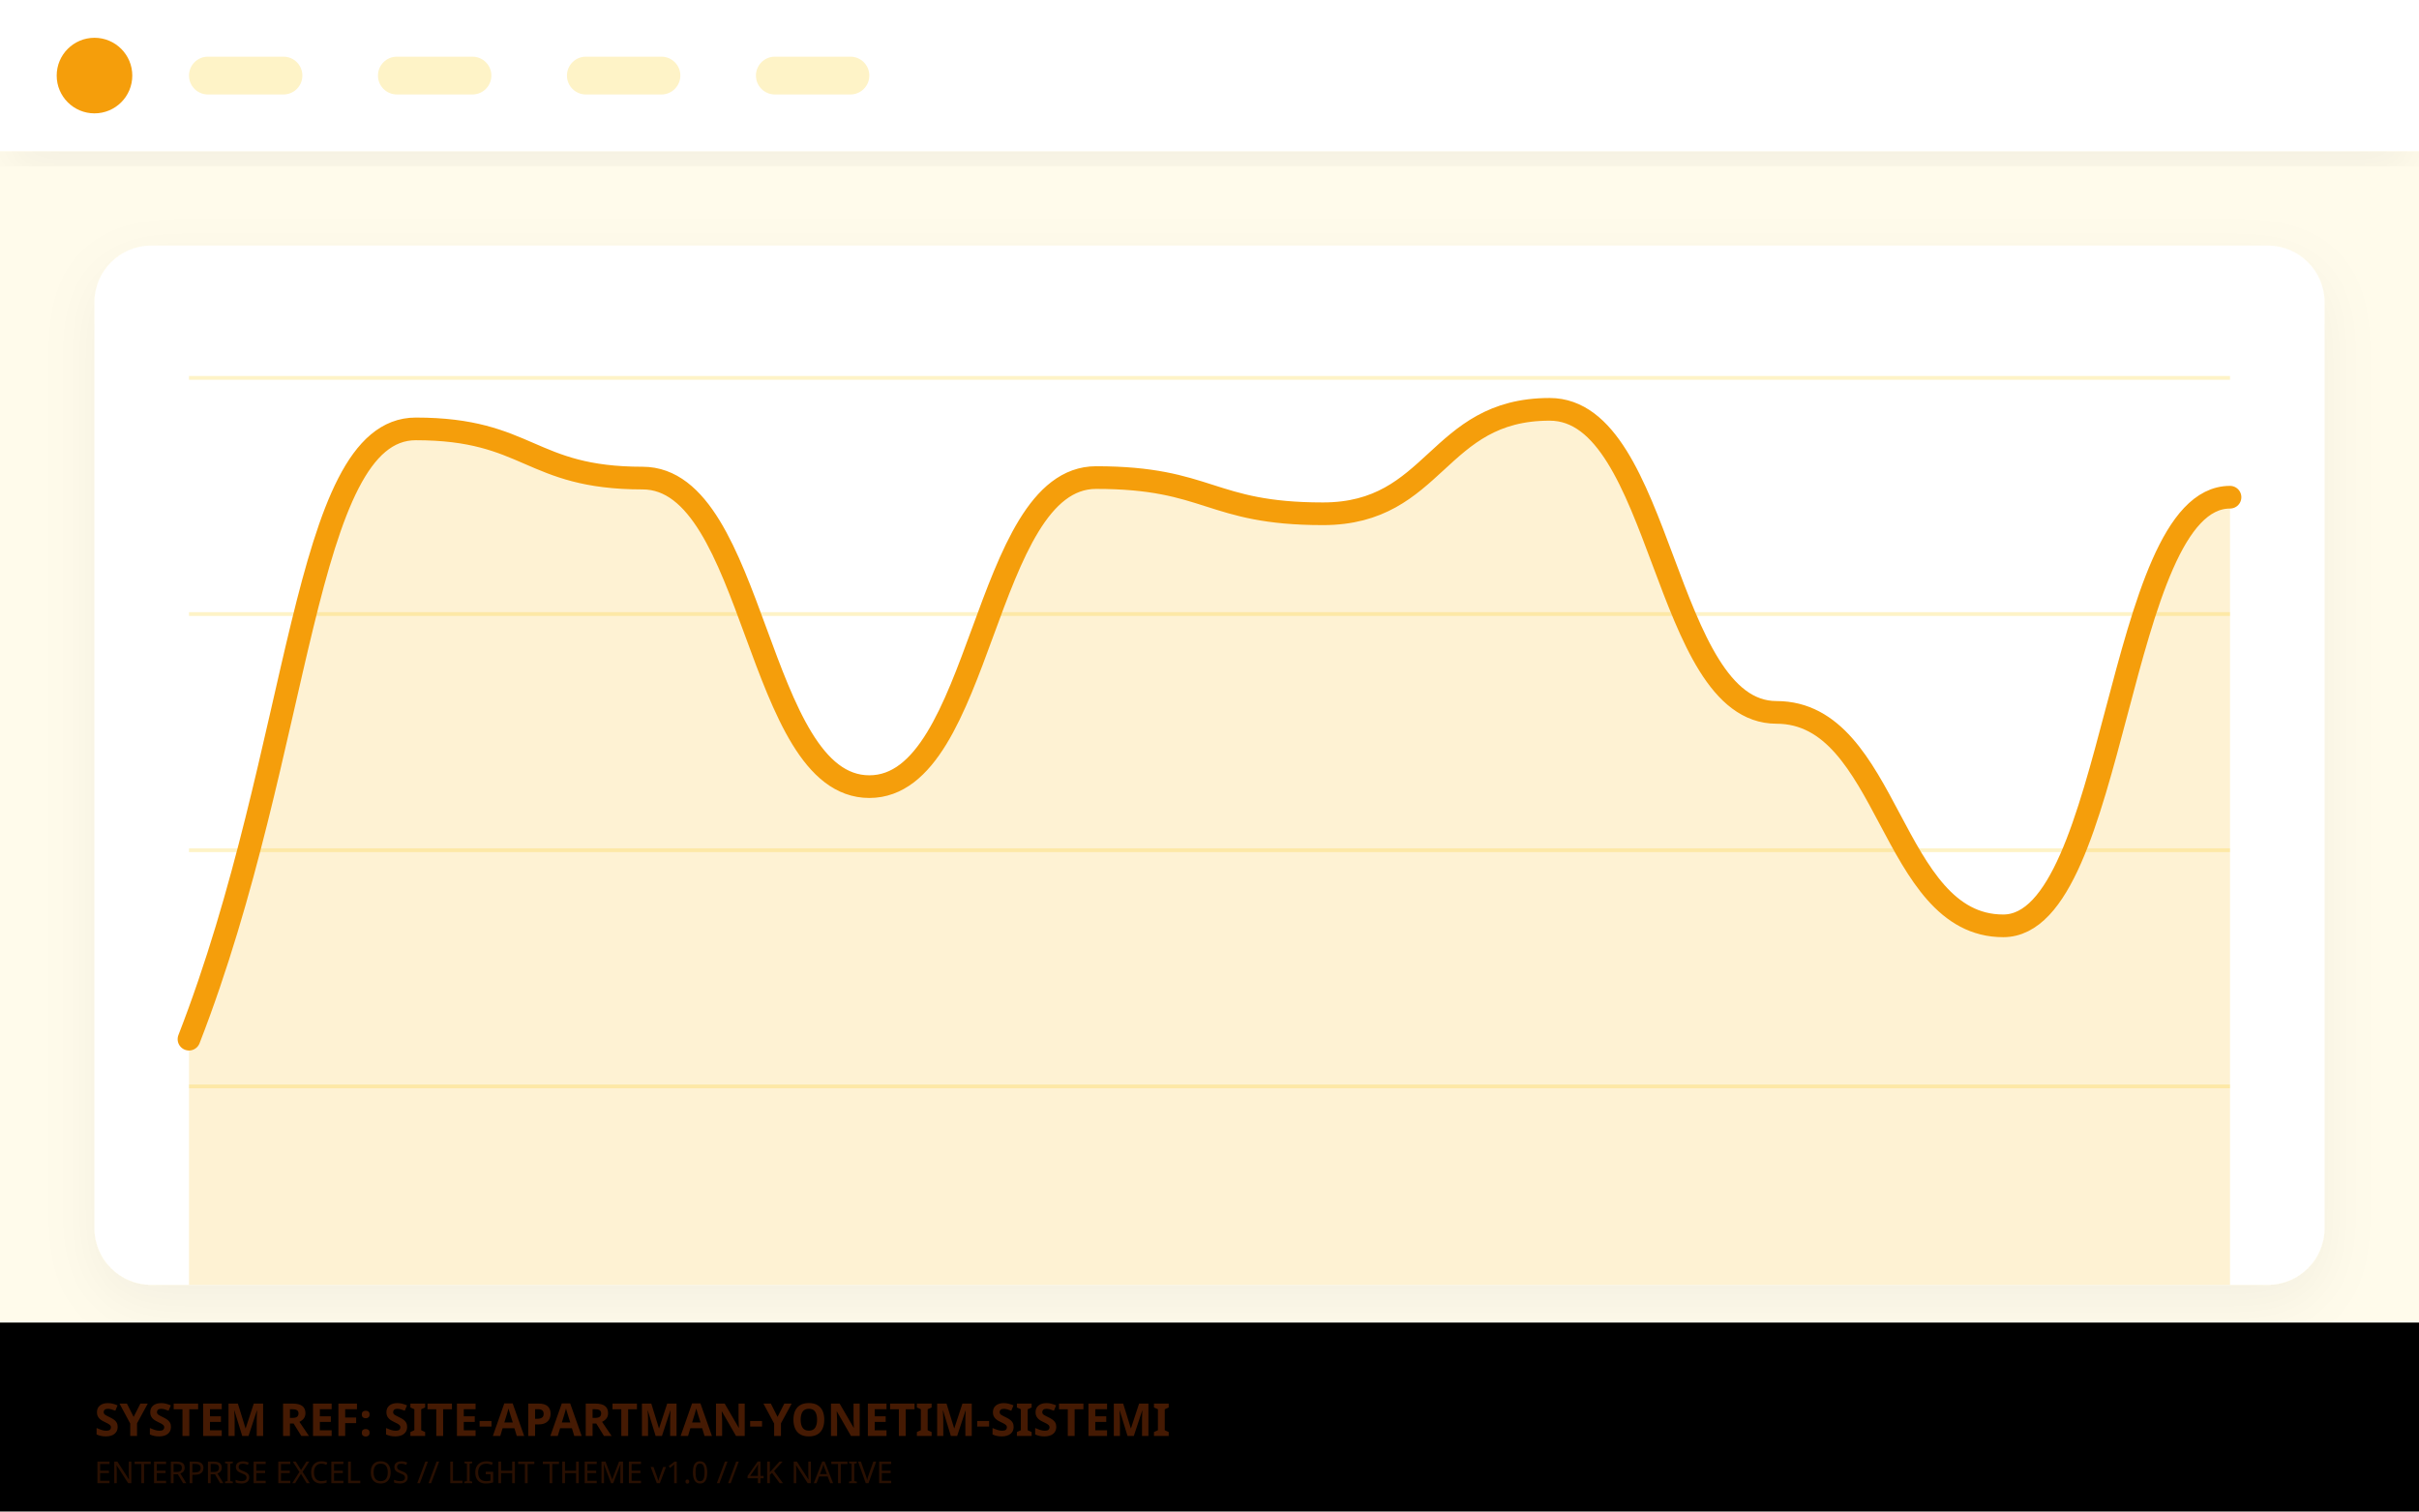
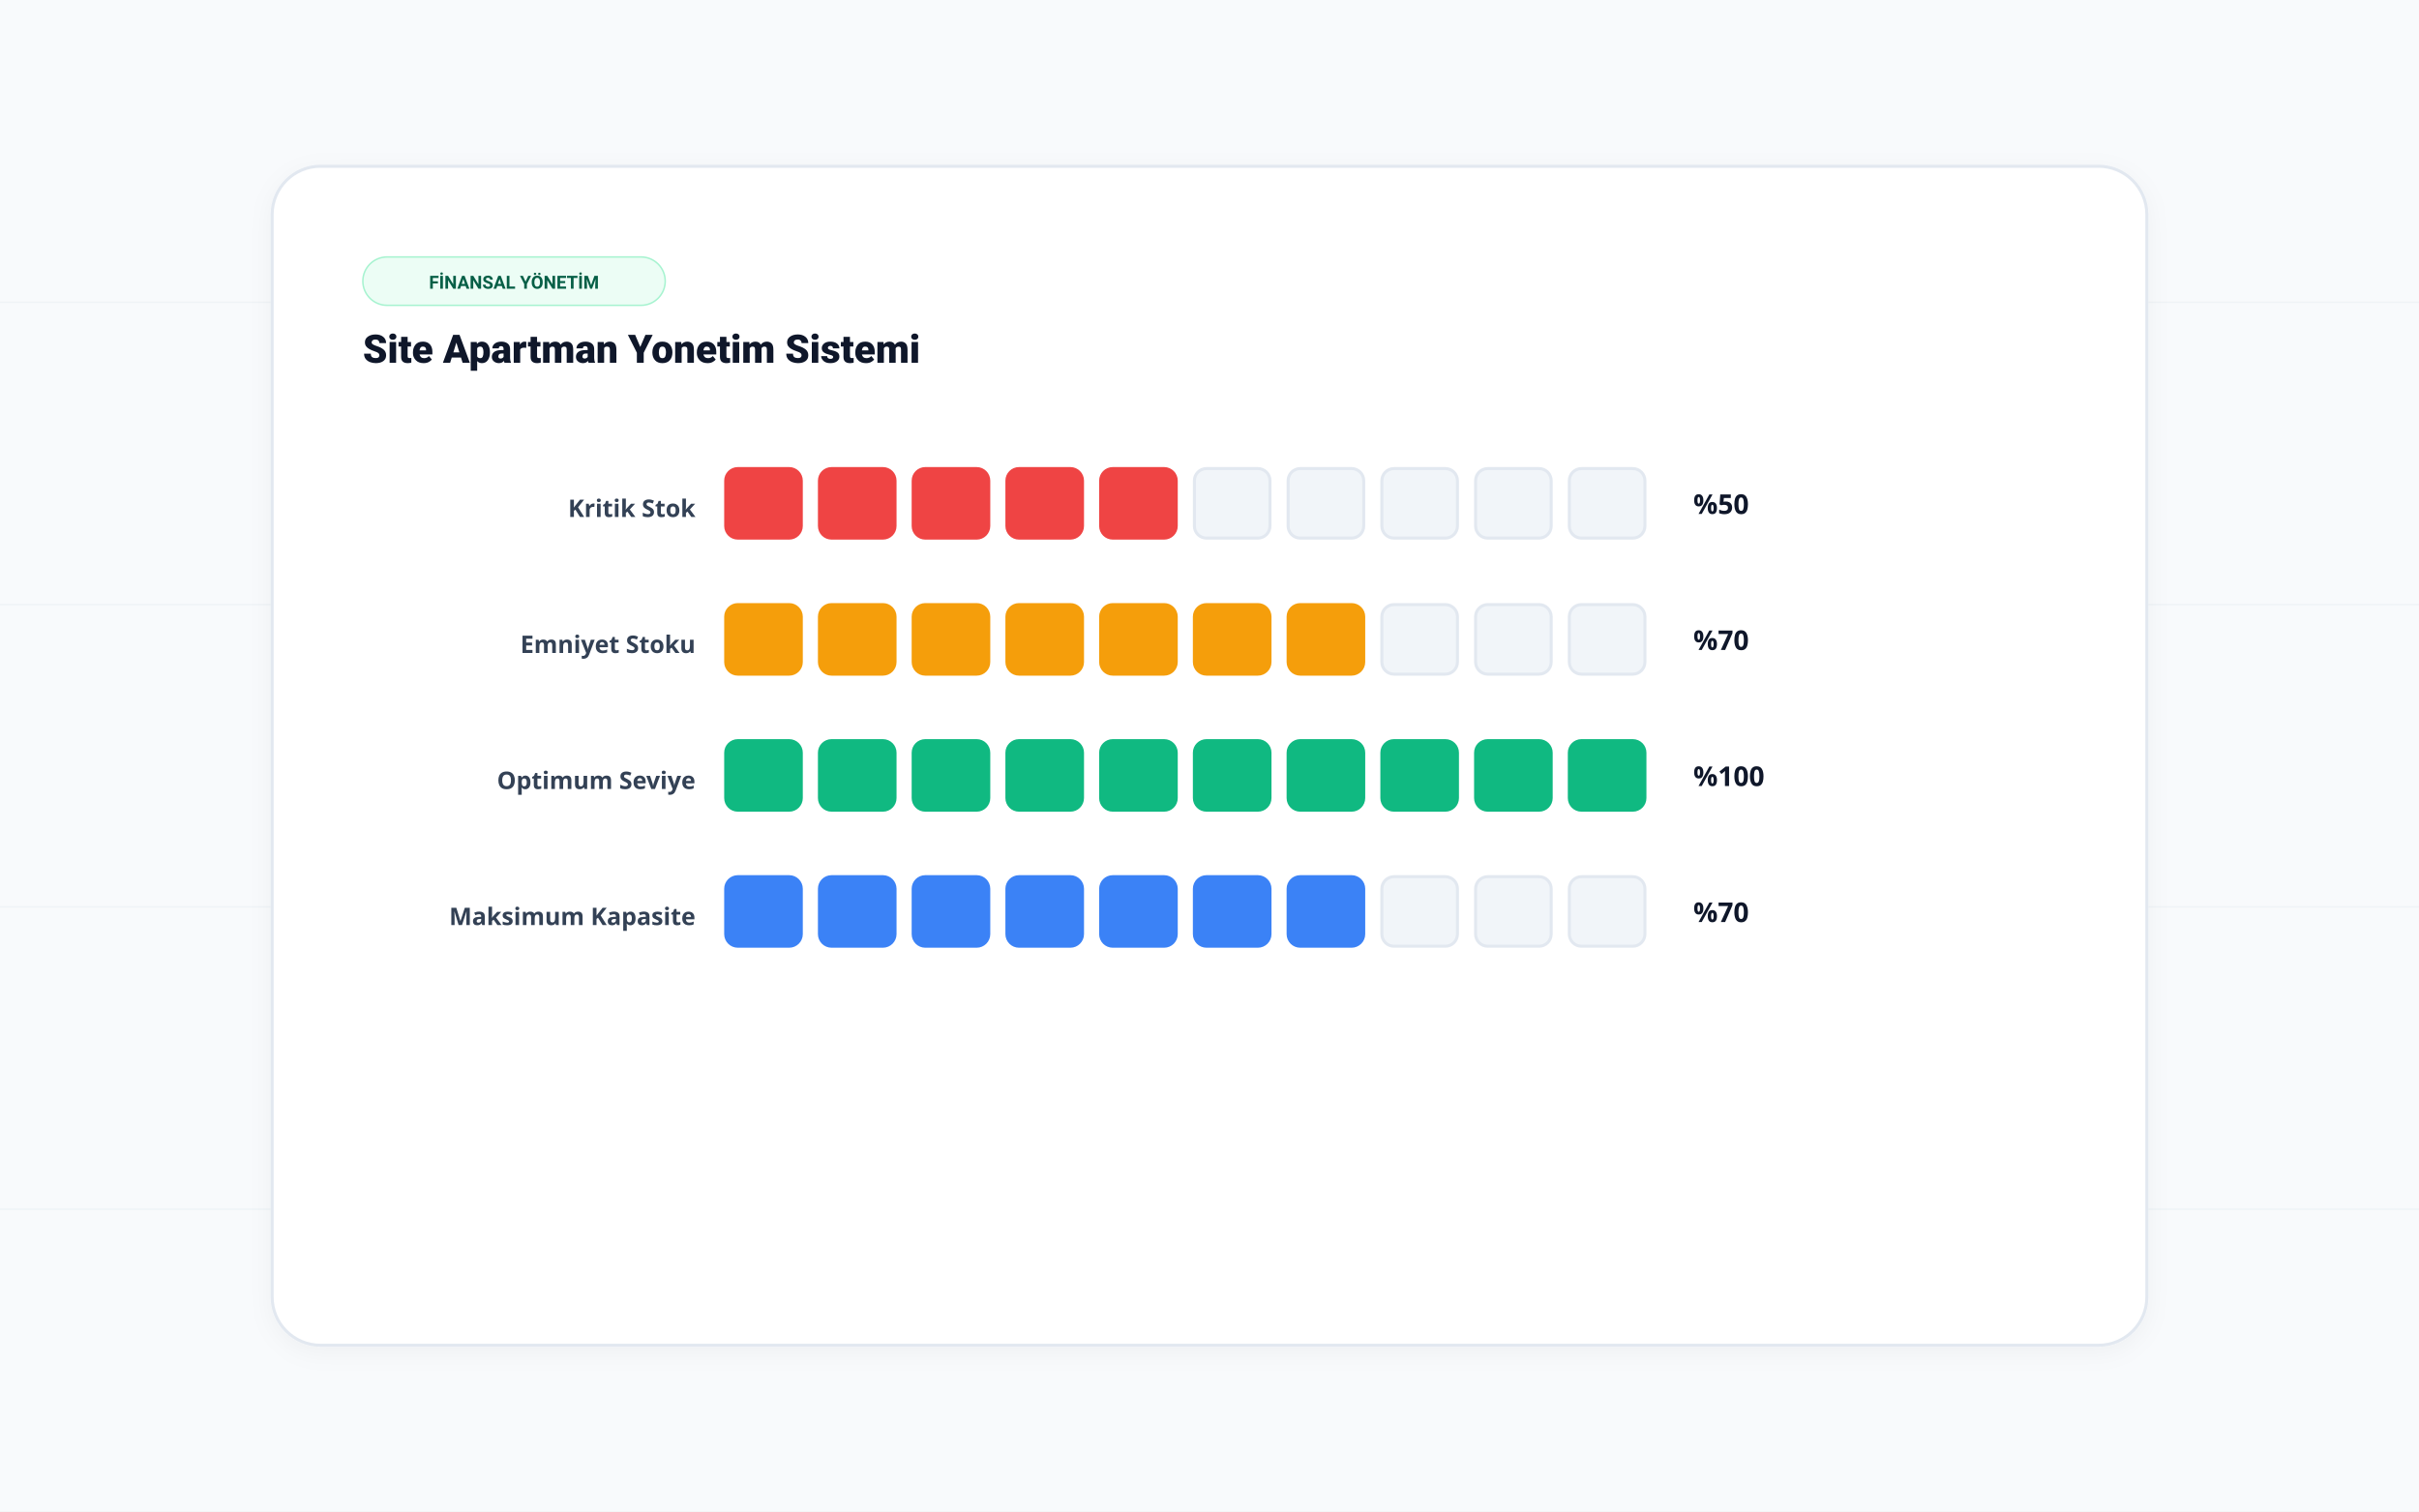
- <svg xmlns="http://www.w3.org/2000/svg" width="2560" height="1600" viewBox="0 0 2560 1600">
+ <svg xmlns="http://www.w3.org/2000/svg" viewBox="0 0 1600 1000" width="1600" height="1000">
  <defs>
-     <filter id="shadowDown" x="-10%" y="-10%" width="120%" height="120%">
-       <feDropShadow dx="0" dy="20" stdDeviation="30" flood-opacity="0.05" />
-     </filter>
-     <filter id="shadowRight" x="-10%" y="-10%" width="120%" height="120%">
-       <feDropShadow dx="20" dy="0" stdDeviation="30" flood-opacity="0.05" />
+     <filter id="cardShadow" x="-5%" y="-5%" width="110%" height="115%">
+       <feDropShadow dx="0" dy="24" stdDeviation="32" flood-color="#0f172a" flood-opacity="0.06" />
+       <feDropShadow dx="0" dy="4" stdDeviation="8" flood-color="#0f172a" flood-opacity="0.04" />
    </filter>
  </defs>
-   <rect width="100%" height="100%" fill="#fffbeb" />
-   <rect x="0" y="0" width="2560" height="160" fill="#ffffff" filter="url(#shadowDown)" />
-   <circle cx="100" cy="80" r="40" fill="#f59e0b" />
-   <rect x="200" y="60" width="120" height="40" rx="20" fill="#fef3c7" />
-   <rect x="400" y="60" width="120" height="40" rx="20" fill="#fef3c7" />
-   <rect x="600" y="60" width="120" height="40" rx="20" fill="#fef3c7" />
-   <rect x="800" y="60" width="120" height="40" rx="20" fill="#fef3c7" />
-   <rect x="100" y="260" width="2360" height="1100" rx="60" fill="#ffffff" filter="url(#shadowDown)" />
-   <line x1="200" y1="400" x2="2360" y2="400" stroke="#fef3c7" stroke-width="4" />
-   <line x1="200" y1="650" x2="2360" y2="650" stroke="#fef3c7" stroke-width="4" />
-   <line x1="200" y1="900" x2="2360" y2="900" stroke="#fef3c7" stroke-width="4" />
-   <line x1="200" y1="1150" x2="2360" y2="1150" stroke="#fef3c7" stroke-width="4" />
-   <path d="M 200 1100 C 320 791.489, 320 454.006, 440 454.006 C 560 454.006, 560 506.069, 680 506.069 C 800 506.069, 800 832.681, 920 832.681 C 1040 832.681, 1040 505.527, 1160 505.527 C 1280 505.527, 1280 543.852, 1400 543.852 C 1520 543.852, 1520 433.292, 1640 433.292 C 1760 433.292, 1760 754.089, 1880 754.089 C 2000 754.089, 2000 980.035, 2120 980.035 C 2240 980.035, 2240 526.315, 2360 526.315 L 2360 1360 L 200 1360 Z" fill="#fbbf24" opacity="0.2" />
-   <path d="M 200 1100 C 320 791.489, 320 454.006, 440 454.006 C 560 454.006, 560 506.069, 680 506.069 C 800 506.069, 800 832.681, 920 832.681 C 1040 832.681, 1040 505.527, 1160 505.527 C 1280 505.527, 1280 543.852, 1400 543.852 C 1520 543.852, 1520 433.292, 1640 433.292 C 1760 433.292, 1760 754.089, 1880 754.089 C 2000 754.089, 2000 980.035, 2120 980.035 C 2240 980.035, 2240 526.315, 2360 526.315" fill="none" stroke="#f59e0b" stroke-width="24" stroke-linecap="round" />
-   <rect x="2560" y="1400" width="2560" height="200" transform="translate(-2560,0)" />
-   <text x="100" y="1520" fill="#451a03" font-family="sans-serif" font-size="48" font-weight="bold">SYSTEM REF: SITE-APARTMAN-YONETIM-SISTEMI</text>
-   <text x="100" y="1570" fill="#451a03" opacity="0.6" font-family="sans-serif" font-size="32">ENTERPRISE EXCEL OS // LIGHT THEME v1.0 // 4K NATIVE</text>
+   <rect width="100%" height="100%" fill="#f8fafc" />
+   <g stroke="#e2e8f0" stroke-width="1" opacity="0.4">
+     <line x1="0" y1="200" x2="1600" y2="200" />
+     <line x1="0" y1="400" x2="1600" y2="400" />
+     <line x1="0" y1="600" x2="1600" y2="600" />
+     <line x1="0" y1="800" x2="1600" y2="800" />
+   </g>
+   <rect x="180" y="110" width="1240" height="780" rx="32" fill="#ffffff" stroke="#e2e8f0" stroke-width="2" filter="url(#cardShadow)" />
+   <g transform="translate(240, 170)">
+     <rect x="0" y="0" width="200" height="32" rx="16" fill="#ecfdf5" stroke="#a7f3d0" stroke-width="1" />
+     <text x="100" y="21" fill="#065f46" font-family="-apple-system, BlinkMacSystemFont, 'Segoe UI', Roboto, sans-serif" font-size="12" font-weight="700" text-anchor="middle">FİNANSAL YÖNETİM</text>
+     <text x="0" y="70" fill="#0f172a" font-family="-apple-system, BlinkMacSystemFont, 'Segoe UI', Roboto, sans-serif" font-size="26" font-weight="800">Site Apartman Yonetim Sistemi</text>
+   </g>
+   <g transform="translate(180, 230)">
+     <g transform="translate(300, 80)">
+       <text x="-20" y="32" fill="#334155" font-family="sans-serif" font-size="16" font-weight="700" text-anchor="end">Kritik Stok</text>
+       <rect x="0" y="0" width="50" height="46" rx="8" fill="#ef4444" stroke="#ef4444" stroke-width="2" />
+       <rect x="62" y="0" width="50" height="46" rx="8" fill="#ef4444" stroke="#ef4444" stroke-width="2" />
+       <rect x="124" y="0" width="50" height="46" rx="8" fill="#ef4444" stroke="#ef4444" stroke-width="2" />
+       <rect x="186" y="0" width="50" height="46" rx="8" fill="#ef4444" stroke="#ef4444" stroke-width="2" />
+       <rect x="248" y="0" width="50" height="46" rx="8" fill="#ef4444" stroke="#ef4444" stroke-width="2" />
+       <rect x="310" y="0" width="50" height="46" rx="8" fill="#f1f5f9" stroke="#e2e8f0" stroke-width="2" />
+       <rect x="372" y="0" width="50" height="46" rx="8" fill="#f1f5f9" stroke="#e2e8f0" stroke-width="2" />
+       <rect x="434" y="0" width="50" height="46" rx="8" fill="#f1f5f9" stroke="#e2e8f0" stroke-width="2" />
+       <rect x="496" y="0" width="50" height="46" rx="8" fill="#f1f5f9" stroke="#e2e8f0" stroke-width="2" />
+       <rect x="558" y="0" width="50" height="46" rx="8" fill="#f1f5f9" stroke="#e2e8f0" stroke-width="2" />
+       <text x="640" y="30" fill="#0f172a" font-family="sans-serif" font-size="18" font-weight="800">%50</text>
+       <text x="-20" y="122" fill="#334155" font-family="sans-serif" font-size="16" font-weight="700" text-anchor="end">Emniyet Stoku</text>
+       <rect x="0" y="90" width="50" height="46" rx="8" fill="#f59e0b" stroke="#f59e0b" stroke-width="2" />
+       <rect x="62" y="90" width="50" height="46" rx="8" fill="#f59e0b" stroke="#f59e0b" stroke-width="2" />
+       <rect x="124" y="90" width="50" height="46" rx="8" fill="#f59e0b" stroke="#f59e0b" stroke-width="2" />
+       <rect x="186" y="90" width="50" height="46" rx="8" fill="#f59e0b" stroke="#f59e0b" stroke-width="2" />
+       <rect x="248" y="90" width="50" height="46" rx="8" fill="#f59e0b" stroke="#f59e0b" stroke-width="2" />
+       <rect x="310" y="90" width="50" height="46" rx="8" fill="#f59e0b" stroke="#f59e0b" stroke-width="2" />
+       <rect x="372" y="90" width="50" height="46" rx="8" fill="#f59e0b" stroke="#f59e0b" stroke-width="2" />
+       <rect x="434" y="90" width="50" height="46" rx="8" fill="#f1f5f9" stroke="#e2e8f0" stroke-width="2" />
+       <rect x="496" y="90" width="50" height="46" rx="8" fill="#f1f5f9" stroke="#e2e8f0" stroke-width="2" />
+       <rect x="558" y="90" width="50" height="46" rx="8" fill="#f1f5f9" stroke="#e2e8f0" stroke-width="2" />
+       <text x="640" y="120" fill="#0f172a" font-family="sans-serif" font-size="18" font-weight="800">%70</text>
+       <text x="-20" y="212" fill="#334155" font-family="sans-serif" font-size="16" font-weight="700" text-anchor="end">Optimum Seviye</text>
+       <rect x="0" y="180" width="50" height="46" rx="8" fill="#10b981" stroke="#10b981" stroke-width="2" />
+       <rect x="62" y="180" width="50" height="46" rx="8" fill="#10b981" stroke="#10b981" stroke-width="2" />
+       <rect x="124" y="180" width="50" height="46" rx="8" fill="#10b981" stroke="#10b981" stroke-width="2" />
+       <rect x="186" y="180" width="50" height="46" rx="8" fill="#10b981" stroke="#10b981" stroke-width="2" />
+       <rect x="248" y="180" width="50" height="46" rx="8" fill="#10b981" stroke="#10b981" stroke-width="2" />
+       <rect x="310" y="180" width="50" height="46" rx="8" fill="#10b981" stroke="#10b981" stroke-width="2" />
+       <rect x="372" y="180" width="50" height="46" rx="8" fill="#10b981" stroke="#10b981" stroke-width="2" />
+       <rect x="434" y="180" width="50" height="46" rx="8" fill="#10b981" stroke="#10b981" stroke-width="2" />
+       <rect x="496" y="180" width="50" height="46" rx="8" fill="#10b981" stroke="#10b981" stroke-width="2" />
+       <rect x="558" y="180" width="50" height="46" rx="8" fill="#10b981" stroke="#10b981" stroke-width="2" />
+       <text x="640" y="210" fill="#0f172a" font-family="sans-serif" font-size="18" font-weight="800">%100</text>
+       <text x="-20" y="302" fill="#334155" font-family="sans-serif" font-size="16" font-weight="700" text-anchor="end">Maksimum Kapasite</text>
+       <rect x="0" y="270" width="50" height="46" rx="8" fill="#3b82f6" stroke="#3b82f6" stroke-width="2" />
+       <rect x="62" y="270" width="50" height="46" rx="8" fill="#3b82f6" stroke="#3b82f6" stroke-width="2" />
+       <rect x="124" y="270" width="50" height="46" rx="8" fill="#3b82f6" stroke="#3b82f6" stroke-width="2" />
+       <rect x="186" y="270" width="50" height="46" rx="8" fill="#3b82f6" stroke="#3b82f6" stroke-width="2" />
+       <rect x="248" y="270" width="50" height="46" rx="8" fill="#3b82f6" stroke="#3b82f6" stroke-width="2" />
+       <rect x="310" y="270" width="50" height="46" rx="8" fill="#3b82f6" stroke="#3b82f6" stroke-width="2" />
+       <rect x="372" y="270" width="50" height="46" rx="8" fill="#3b82f6" stroke="#3b82f6" stroke-width="2" />
+       <rect x="434" y="270" width="50" height="46" rx="8" fill="#f1f5f9" stroke="#e2e8f0" stroke-width="2" />
+       <rect x="496" y="270" width="50" height="46" rx="8" fill="#f1f5f9" stroke="#e2e8f0" stroke-width="2" />
+       <rect x="558" y="270" width="50" height="46" rx="8" fill="#f1f5f9" stroke="#e2e8f0" stroke-width="2" />
+       <text x="640" y="300" fill="#0f172a" font-family="sans-serif" font-size="18" font-weight="800">%70</text>
+     </g>
+   </g>
</svg>
